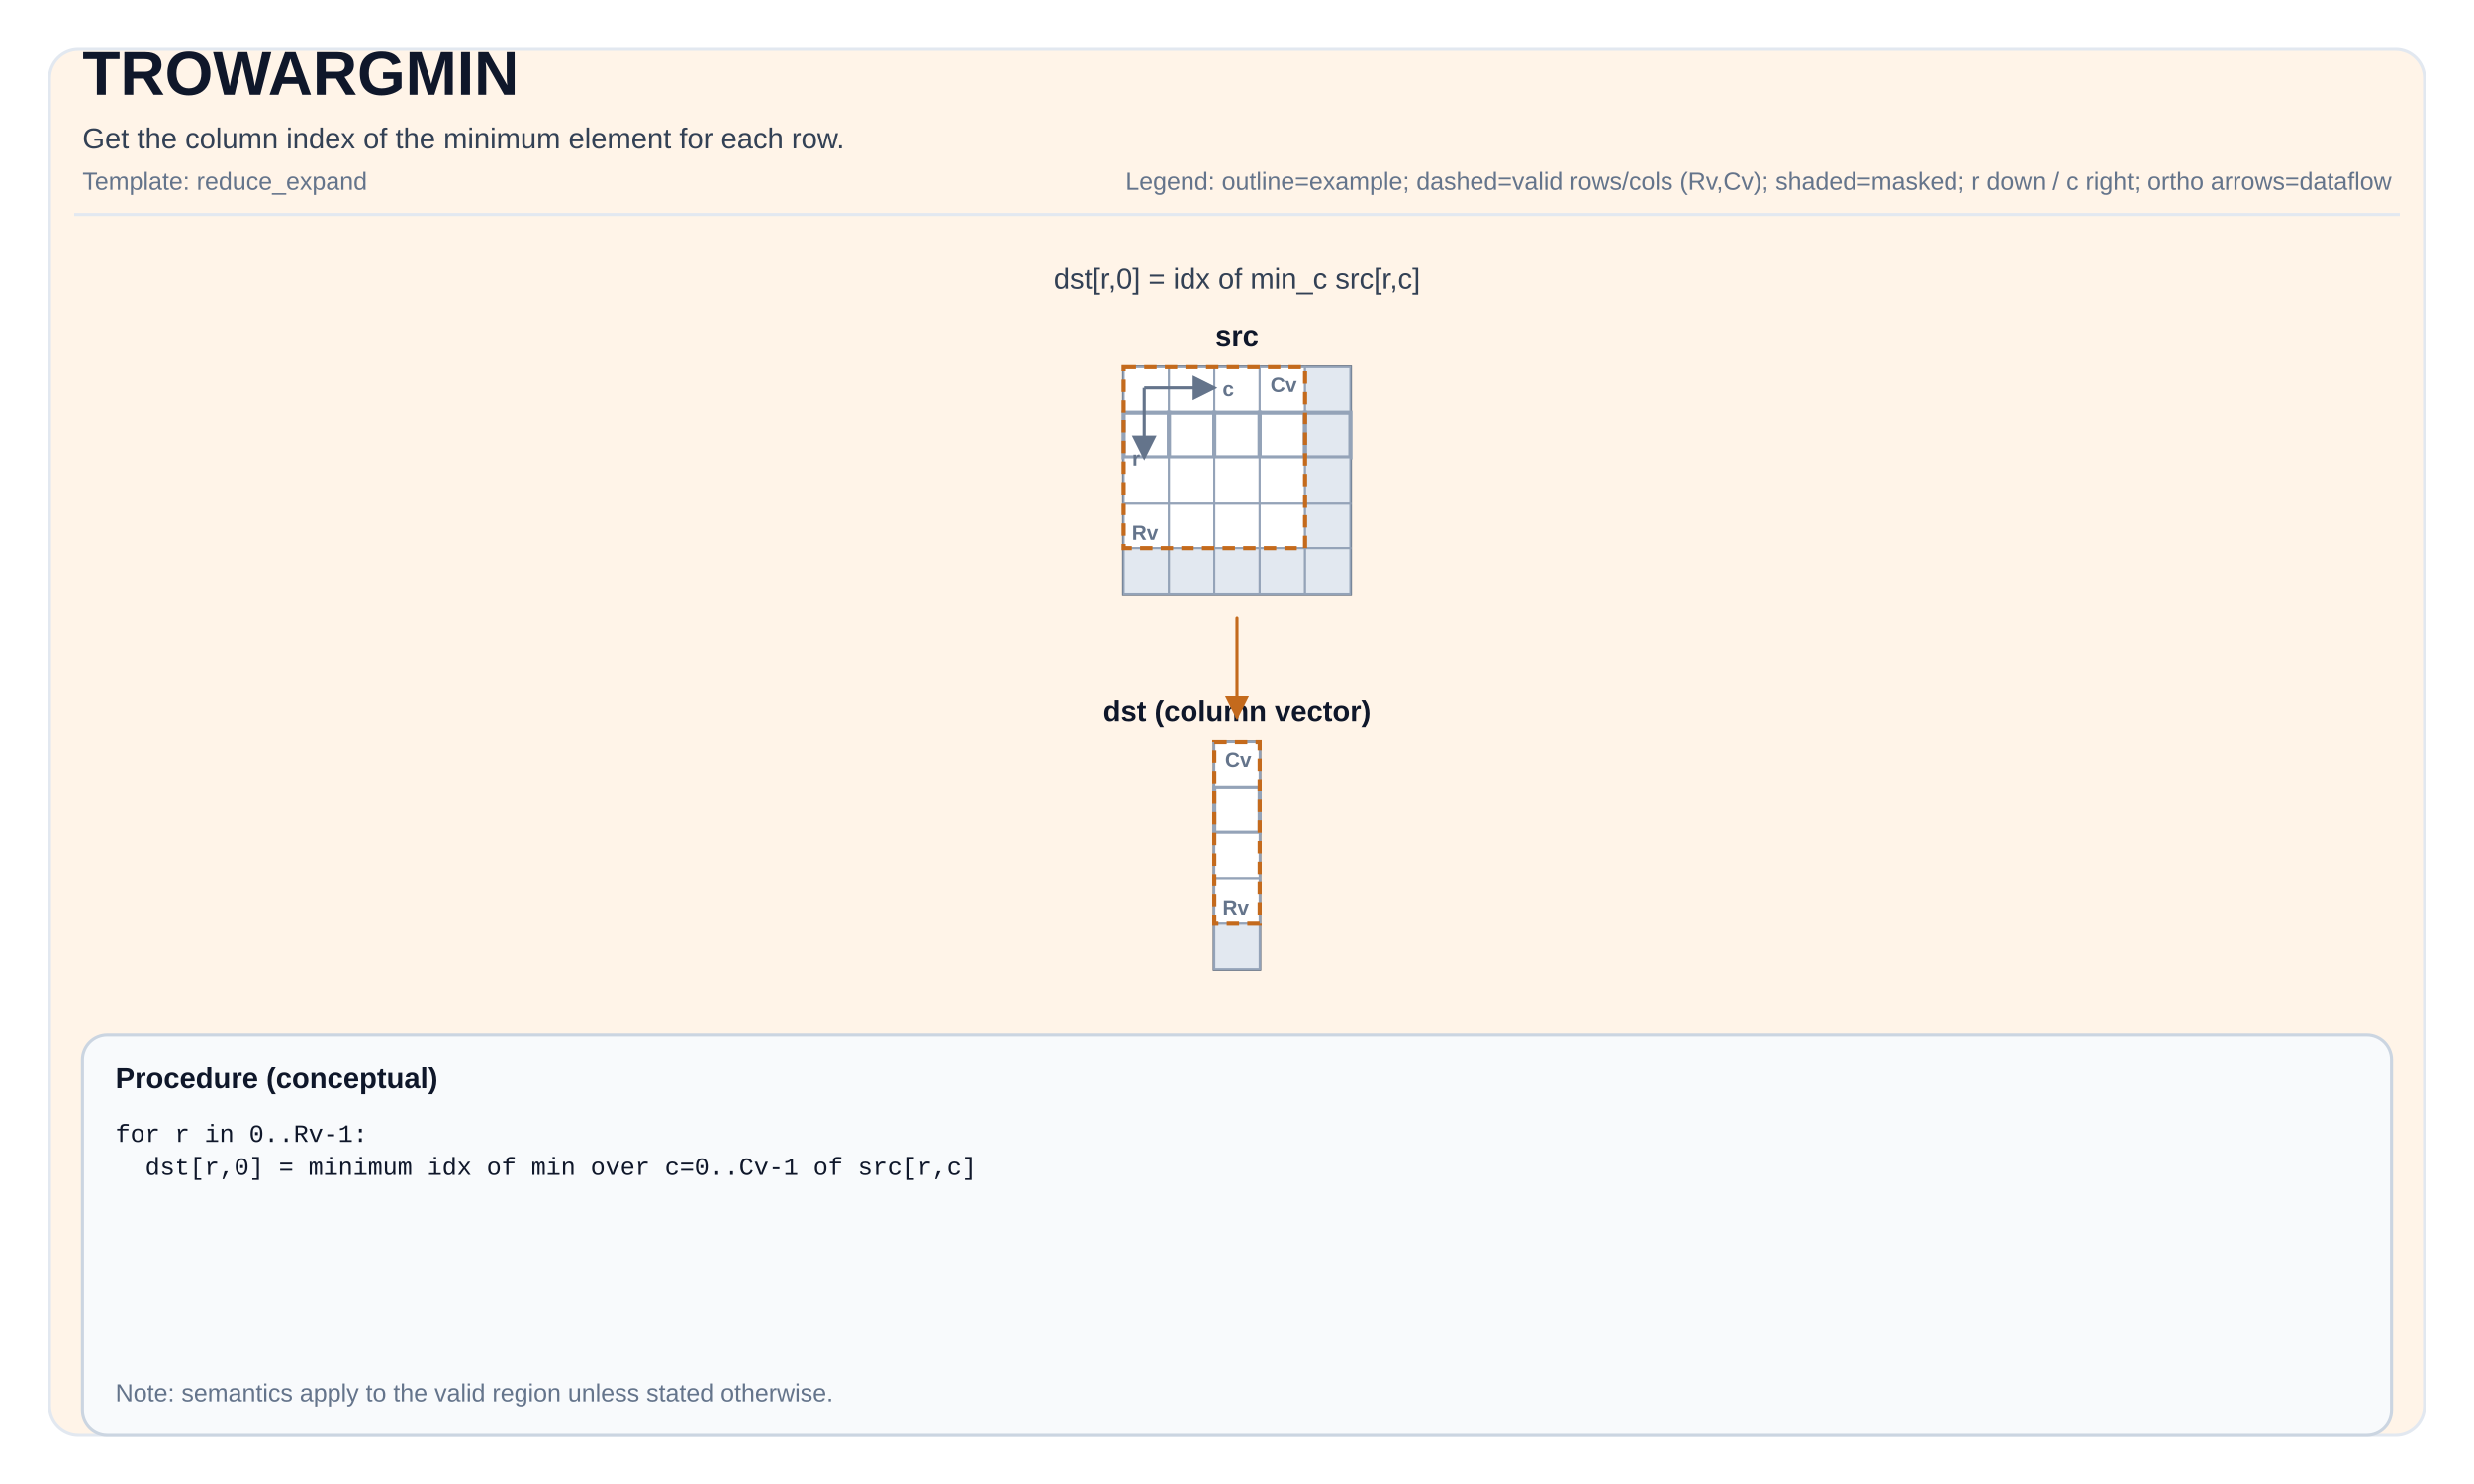
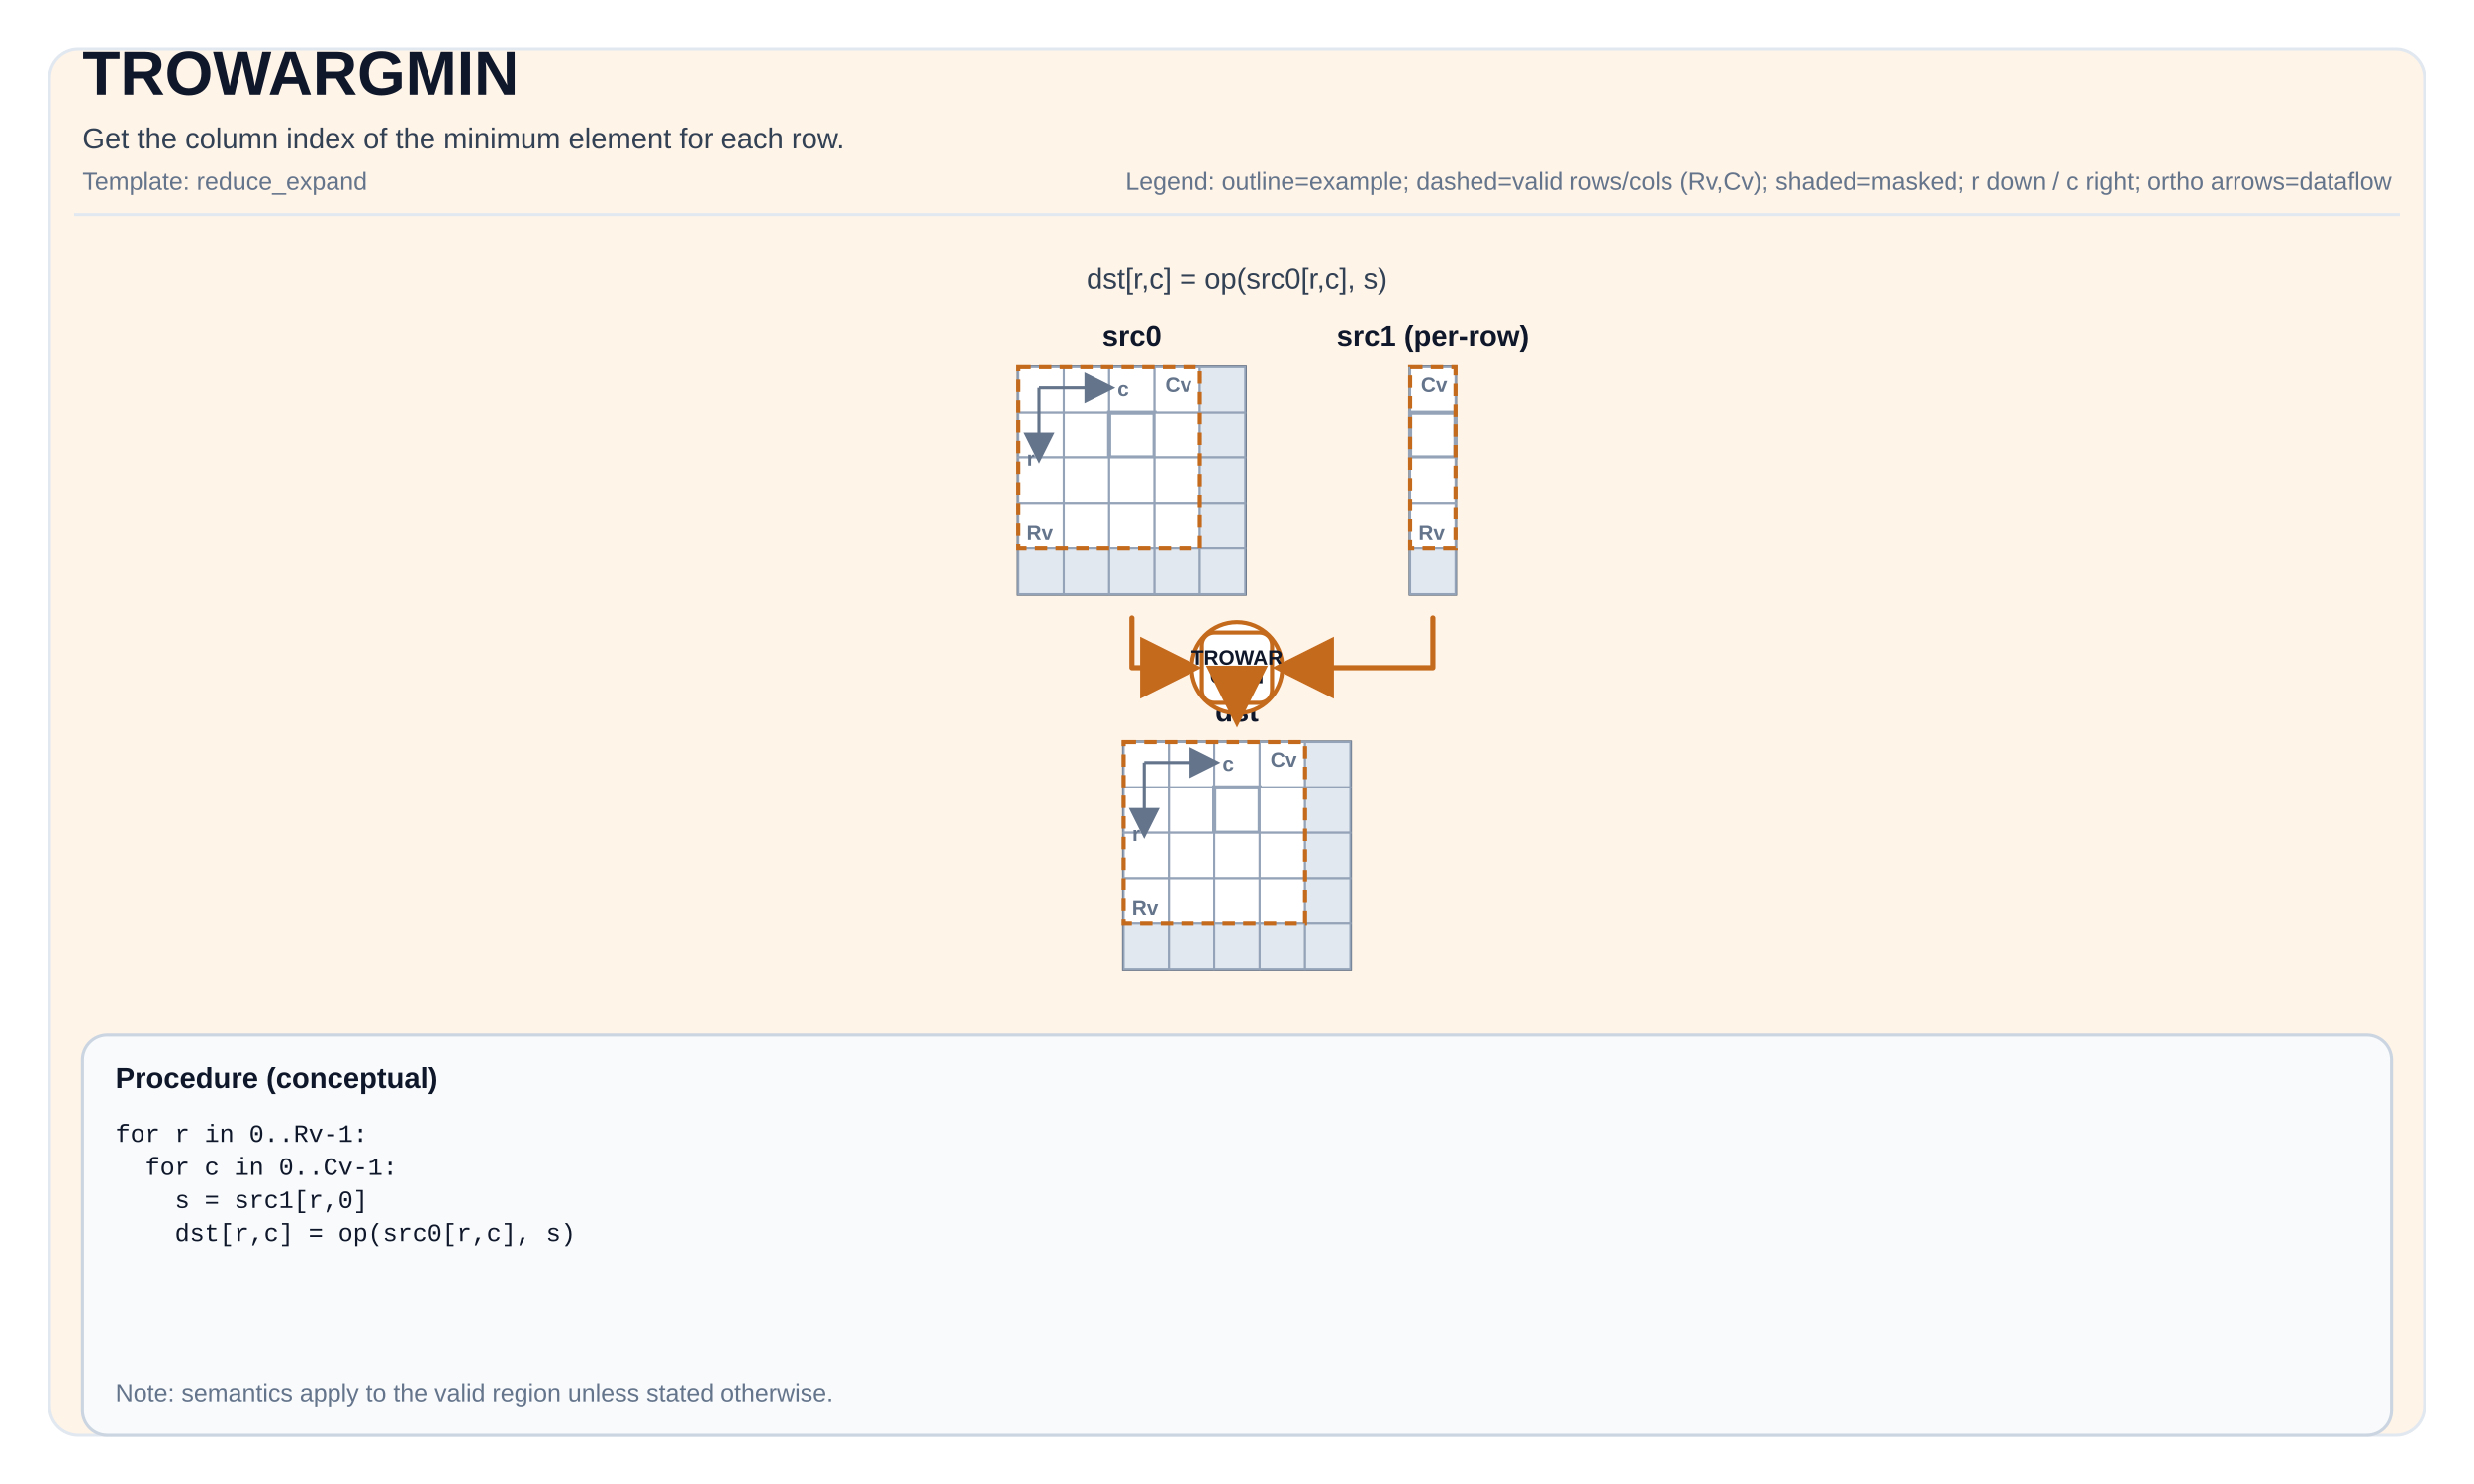
<svg xmlns="http://www.w3.org/2000/svg" width="1200" height="720" viewBox="0 0 1200 720" role="img" aria-label="TROWARGMIN tile operation diagram">
  <defs>
-     <marker id="arrow" markerWidth="8" markerHeight="8" refX="7" refY="4" orient="auto">
-       <path d="M0,0 L0,8 L8,4 z" fill="#C46A1C" />
+     <marker id="arrow" markerWidth="12" markerHeight="12" refX="10" refY="6" orient="auto">
+       <path d="M0,0 L0,12 L12,6 z" fill="#C46A1C" />
    </marker>
-     <marker id="axisArrow" markerWidth="8" markerHeight="8" refX="7" refY="4" orient="auto">
-       <path d="M0,0 L0,8 L8,4 z" fill="#64748b" />
+     <marker id="axisArrow" markerWidth="10" markerHeight="10" refX="8" refY="5" orient="auto">
+       <path d="M0,0 L0,10 L10,5 z" fill="#64748b" />
    </marker>
  </defs>
  <style>
svg { font-family: Arial, Helvetica, sans-serif; }
.title { font-size: 30px; font-weight: 700; fill: #0f172a; }
.subtitle { font-size: 14px; fill: #334155; }
.meta { font-size: 12px; fill: #64748b; }
.frame { fill: white; }
.panel { fill: #FFF4E8; stroke: #e2e8f0; stroke-width: 1.5; rx: 14; }
.tileLabel { font-size: 14px; font-weight: 700; fill: #0f172a; }
.tileBorder { fill: none; stroke: #475569; stroke-width: 1.5; }
.cell { fill: #ffffff; stroke: #94a3b8; stroke-width: 1; }
.cellMasked { fill: #e2e8f0; }
.cellHL { stroke-width: 2; }
.cellText { font-family: ui-monospace, SFMono-Regular, Menlo, Monaco, Consolas, 'Liberation Mono', 'Courier New', monospace; font-size: 10px; fill: #0f172a; }
- .arrow { stroke-width: 1.5; fill: none; stroke-linejoin: round; stroke-linecap: round; }
+ .arrow { stroke-width: 2.5; fill: none; stroke-linejoin: round; stroke-linecap: round; }
.axisLine { stroke: #64748b; stroke-width: 1.5; fill: none; }
.axisText { font-size: 10px; fill: #64748b; font-weight: 700; }
.opCircle { fill: #ffffff; stroke-width: 2; }
.opRect { fill: #ffffff; stroke-width: 2; }
.opText { font-size: 10px; font-weight: 800; fill: #0f172a; }
.procBox { fill: #f8fafc; stroke: #cbd5e1; stroke-width: 1.5; rx: 12; }
.procTitle { font-size: 14px; font-weight: 700; fill: #0f172a; }
.procText { font-family: ui-monospace, SFMono-Regular, Menlo, Monaco, Consolas, 'Liberation Mono', 'Courier New', monospace; font-size: 12px; fill: #0f172a; }
.smallLabel { font-size: 12px; fill: #334155; }
.scalarBox { fill: #ffffff; stroke: #cbd5e1; stroke-width: 1.5; }
.scalarValue { font-size: 16px; font-weight: 700; }
.validBox { fill: none; stroke-width: 2; stroke-dasharray: 6 4; }
</style>
  <rect x="0" y="0" width="1200" height="720" class="frame" />
  <rect x="24" y="24" width="1152" height="672" class="panel" />
  <text x="40" y="46" class="title">TROWARGMIN</text>
  <text x="40" y="72" class="subtitle">Get the column index of the minimum element for each row.</text>
  <text x="40" y="92" class="meta">Template: reduce_expand</text>
  <text x="1160" y="92" class="meta" text-anchor="end">Legend: outline=example; dashed=valid rows/cols (Rv,Cv); shaded=masked; r down / c right; ortho arrows=dataflow</text>
  <line x1="36" y1="104" x2="1164" y2="104" stroke="#e2e8f0" stroke-width="1.5" />
-   <text x="600" y="168" class="tileLabel" text-anchor="middle">src</text>
-   <rect x="545" y="178" width="110" height="110" class="tileBorder" />
-   <rect x="545" y="178" width="22" height="22" class="cell" />
-   <rect x="567" y="178" width="22" height="22" class="cell" />
-   <rect x="589" y="178" width="22" height="22" class="cell" />
-   <rect x="611" y="178" width="22" height="22" class="cell" />
-   <rect x="633" y="178" width="22" height="22" class="cell cellMasked" />
-   <rect x="545" y="200" width="22" height="22" class="cell cellHL" stroke="#C46A1C" />
-   <rect x="567" y="200" width="22" height="22" class="cell cellHL" stroke="#C46A1C" />
-   <rect x="589" y="200" width="22" height="22" class="cell cellHL" stroke="#C46A1C" />
-   <rect x="611" y="200" width="22" height="22" class="cell cellHL" stroke="#C46A1C" />
-   <rect x="633" y="200" width="22" height="22" class="cell cellMasked cellHL" stroke="#C46A1C" />
-   <rect x="545" y="222" width="22" height="22" class="cell" />
-   <rect x="567" y="222" width="22" height="22" class="cell" />
-   <rect x="589" y="222" width="22" height="22" class="cell" />
-   <rect x="611" y="222" width="22" height="22" class="cell" />
-   <rect x="633" y="222" width="22" height="22" class="cell cellMasked" />
-   <rect x="545" y="244" width="22" height="22" class="cell" />
-   <rect x="567" y="244" width="22" height="22" class="cell" />
-   <rect x="589" y="244" width="22" height="22" class="cell" />
-   <rect x="611" y="244" width="22" height="22" class="cell" />
-   <rect x="633" y="244" width="22" height="22" class="cell cellMasked" />
-   <rect x="545" y="266" width="22" height="22" class="cell cellMasked" />
-   <rect x="567" y="266" width="22" height="22" class="cell cellMasked" />
-   <rect x="589" y="266" width="22" height="22" class="cell cellMasked" />
-   <rect x="611" y="266" width="22" height="22" class="cell cellMasked" />
-   <rect x="633" y="266" width="22" height="22" class="cell cellMasked" />
-   <rect x="545" y="178" width="88" height="88" class="validBox" stroke="#C46A1C" />
-   <text x="549" y="262" class="axisText">Rv</text>
-   <text x="629" y="190" class="axisText" text-anchor="end">Cv</text>
-   <path d="M 555 188 L 589 188" class="axisLine" marker-end="url(#axisArrow)" />
-   <path d="M 555 188 L 555 222" class="axisLine" marker-end="url(#axisArrow)" />
-   <text x="593" y="192" class="axisText">c</text>
-   <text x="553" y="226" class="axisText" text-anchor="end">r</text>
-   <text x="600" y="350" class="tileLabel" text-anchor="middle">dst (column vector)</text>
-   <rect x="589" y="360" width="22" height="110" class="tileBorder" />
+   <text x="549" y="168" class="tileLabel" text-anchor="middle">src0</text>
+   <rect x="494" y="178" width="110" height="110" class="tileBorder" />
+   <rect x="494" y="178" width="22" height="22" class="cell" />
+   <rect x="516" y="178" width="22" height="22" class="cell" />
+   <rect x="538" y="178" width="22" height="22" class="cell" />
+   <rect x="560" y="178" width="22" height="22" class="cell" />
+   <rect x="582" y="178" width="22" height="22" class="cell cellMasked" />
+   <rect x="494" y="200" width="22" height="22" class="cell" />
+   <rect x="516" y="200" width="22" height="22" class="cell" />
+   <rect x="538" y="200" width="22" height="22" class="cell cellHL" stroke="#C46A1C" />
+   <rect x="560" y="200" width="22" height="22" class="cell" />
+   <rect x="582" y="200" width="22" height="22" class="cell cellMasked" />
+   <rect x="494" y="222" width="22" height="22" class="cell" />
+   <rect x="516" y="222" width="22" height="22" class="cell" />
+   <rect x="538" y="222" width="22" height="22" class="cell" />
+   <rect x="560" y="222" width="22" height="22" class="cell" />
+   <rect x="582" y="222" width="22" height="22" class="cell cellMasked" />
+   <rect x="494" y="244" width="22" height="22" class="cell" />
+   <rect x="516" y="244" width="22" height="22" class="cell" />
+   <rect x="538" y="244" width="22" height="22" class="cell" />
+   <rect x="560" y="244" width="22" height="22" class="cell" />
+   <rect x="582" y="244" width="22" height="22" class="cell cellMasked" />
+   <rect x="494" y="266" width="22" height="22" class="cell cellMasked" />
+   <rect x="516" y="266" width="22" height="22" class="cell cellMasked" />
+   <rect x="538" y="266" width="22" height="22" class="cell cellMasked" />
+   <rect x="560" y="266" width="22" height="22" class="cell cellMasked" />
+   <rect x="582" y="266" width="22" height="22" class="cell cellMasked" />
+   <rect x="494" y="178" width="88" height="88" class="validBox" stroke="#C46A1C" />
+   <text x="498" y="262" class="axisText">Rv</text>
+   <text x="578" y="190" class="axisText" text-anchor="end">Cv</text>
+   <path d="M 504 188 L 538 188" class="axisLine" marker-end="url(#axisArrow)" />
+   <path d="M 504 188 L 504 222" class="axisLine" marker-end="url(#axisArrow)" />
+   <text x="542" y="192" class="axisText">c</text>
+   <text x="502" y="226" class="axisText" text-anchor="end">r</text>
+   <text x="695" y="168" class="tileLabel" text-anchor="middle">src1 (per-row)</text>
+   <rect x="684" y="178" width="22" height="110" class="tileBorder" />
+   <rect x="684" y="178" width="22" height="22" class="cell" />
+   <rect x="684" y="200" width="22" height="22" class="cell cellHL" stroke="#C46A1C" />
+   <rect x="684" y="222" width="22" height="22" class="cell" />
+   <rect x="684" y="244" width="22" height="22" class="cell" />
+   <rect x="684" y="266" width="22" height="22" class="cell cellMasked" />
+   <rect x="684" y="178" width="22" height="88" class="validBox" stroke="#C46A1C" />
+   <text x="688" y="262" class="axisText">Rv</text>
+   <text x="702" y="190" class="axisText" text-anchor="end">Cv</text>
+   <text x="600" y="350" class="tileLabel" text-anchor="middle">dst</text>
+   <rect x="545" y="360" width="110" height="110" class="tileBorder" />
+   <rect x="545" y="360" width="22" height="22" class="cell" />
+   <rect x="567" y="360" width="22" height="22" class="cell" />
  <rect x="589" y="360" width="22" height="22" class="cell" />
+   <rect x="611" y="360" width="22" height="22" class="cell" />
+   <rect x="633" y="360" width="22" height="22" class="cell cellMasked" />
+   <rect x="545" y="382" width="22" height="22" class="cell" />
+   <rect x="567" y="382" width="22" height="22" class="cell" />
  <rect x="589" y="382" width="22" height="22" class="cell cellHL" stroke="#C46A1C" />
+   <rect x="611" y="382" width="22" height="22" class="cell" />
+   <rect x="633" y="382" width="22" height="22" class="cell cellMasked" />
+   <rect x="545" y="404" width="22" height="22" class="cell" />
+   <rect x="567" y="404" width="22" height="22" class="cell" />
  <rect x="589" y="404" width="22" height="22" class="cell" />
+   <rect x="611" y="404" width="22" height="22" class="cell" />
+   <rect x="633" y="404" width="22" height="22" class="cell cellMasked" />
+   <rect x="545" y="426" width="22" height="22" class="cell" />
+   <rect x="567" y="426" width="22" height="22" class="cell" />
  <rect x="589" y="426" width="22" height="22" class="cell" />
+   <rect x="611" y="426" width="22" height="22" class="cell" />
+   <rect x="633" y="426" width="22" height="22" class="cell cellMasked" />
+   <rect x="545" y="448" width="22" height="22" class="cell cellMasked" />
+   <rect x="567" y="448" width="22" height="22" class="cell cellMasked" />
  <rect x="589" y="448" width="22" height="22" class="cell cellMasked" />
-   <rect x="589" y="360" width="22" height="88" class="validBox" stroke="#C46A1C" />
-   <text x="593" y="444" class="axisText">Rv</text>
-   <text x="607" y="372" class="axisText" text-anchor="end">Cv</text>
-   <text x="600" y="140" class="subtitle" text-anchor="middle" fill="#C46A1C">dst[r,0] = idx of min_c src[r,c]</text>
-   <path d="M 600 300 L 600 348" class="arrow" stroke="#C46A1C" marker-end="url(#arrow)" />
+   <rect x="611" y="448" width="22" height="22" class="cell cellMasked" />
+   <rect x="633" y="448" width="22" height="22" class="cell cellMasked" />
+   <rect x="545" y="360" width="88" height="88" class="validBox" stroke="#C46A1C" />
+   <text x="549" y="444" class="axisText">Rv</text>
+   <text x="629" y="372" class="axisText" text-anchor="end">Cv</text>
+   <path d="M 555 370 L 589 370" class="axisLine" marker-end="url(#axisArrow)" />
+   <path d="M 555 370 L 555 404" class="axisLine" marker-end="url(#axisArrow)" />
+   <text x="593" y="374" class="axisText">c</text>
+   <text x="553" y="408" class="axisText" text-anchor="end">r</text>
+   <text x="600" y="140" class="subtitle" text-anchor="middle" fill="#C46A1C">dst[r,c] = op(src0[r,c], s)</text>
+   <circle cx="600" cy="324" r="22" class="opCircle" stroke="#C46A1C" />
+   <rect x="583" y="307" width="34" height="34" rx="6" class="opRect" stroke="#C46A1C" />
+   <text x="600" y="322.5" class="opText" font-size="8px" text-anchor="middle">TROWAR</text>
+   <text x="600" y="331.5" class="opText" font-size="8px" text-anchor="middle">GMIN</text>
+   <path d="M 549 300 L 549 324 L 578 324 L 578 324" class="arrow" stroke="#C46A1C" marker-end="url(#arrow)" />
+   <path d="M 695 300 L 695 324 L 622 324 L 622 324" class="arrow" stroke="#C46A1C" marker-end="url(#arrow)" />
+   <path d="M 600 346 L 600 347 L 600 347 L 600 348" class="arrow" stroke="#C46A1C" marker-end="url(#arrow)" />
  <rect x="40" y="502" width="1120" height="194" class="procBox" />
  <text x="56" y="528" class="procTitle">Procedure (conceptual)</text>
  <text x="56" y="554" class="procText" xml:space="preserve">
    <tspan x="56" dy="0">for r in 0..Rv-1:</tspan>
-     <tspan x="56" dy="16">  dst[r,0] = minimum idx of min over c=0..Cv-1 of src[r,c]</tspan>
+     <tspan x="56" dy="16">  for c in 0..Cv-1:</tspan>
+     <tspan x="56" dy="16">    s = src1[r,0]</tspan>
+     <tspan x="56" dy="16">    dst[r,c] = op(src0[r,c], s)</tspan>
  </text>
  <text x="56" y="680" class="meta">Note: semantics apply to the valid region unless stated otherwise.</text>
</svg>
